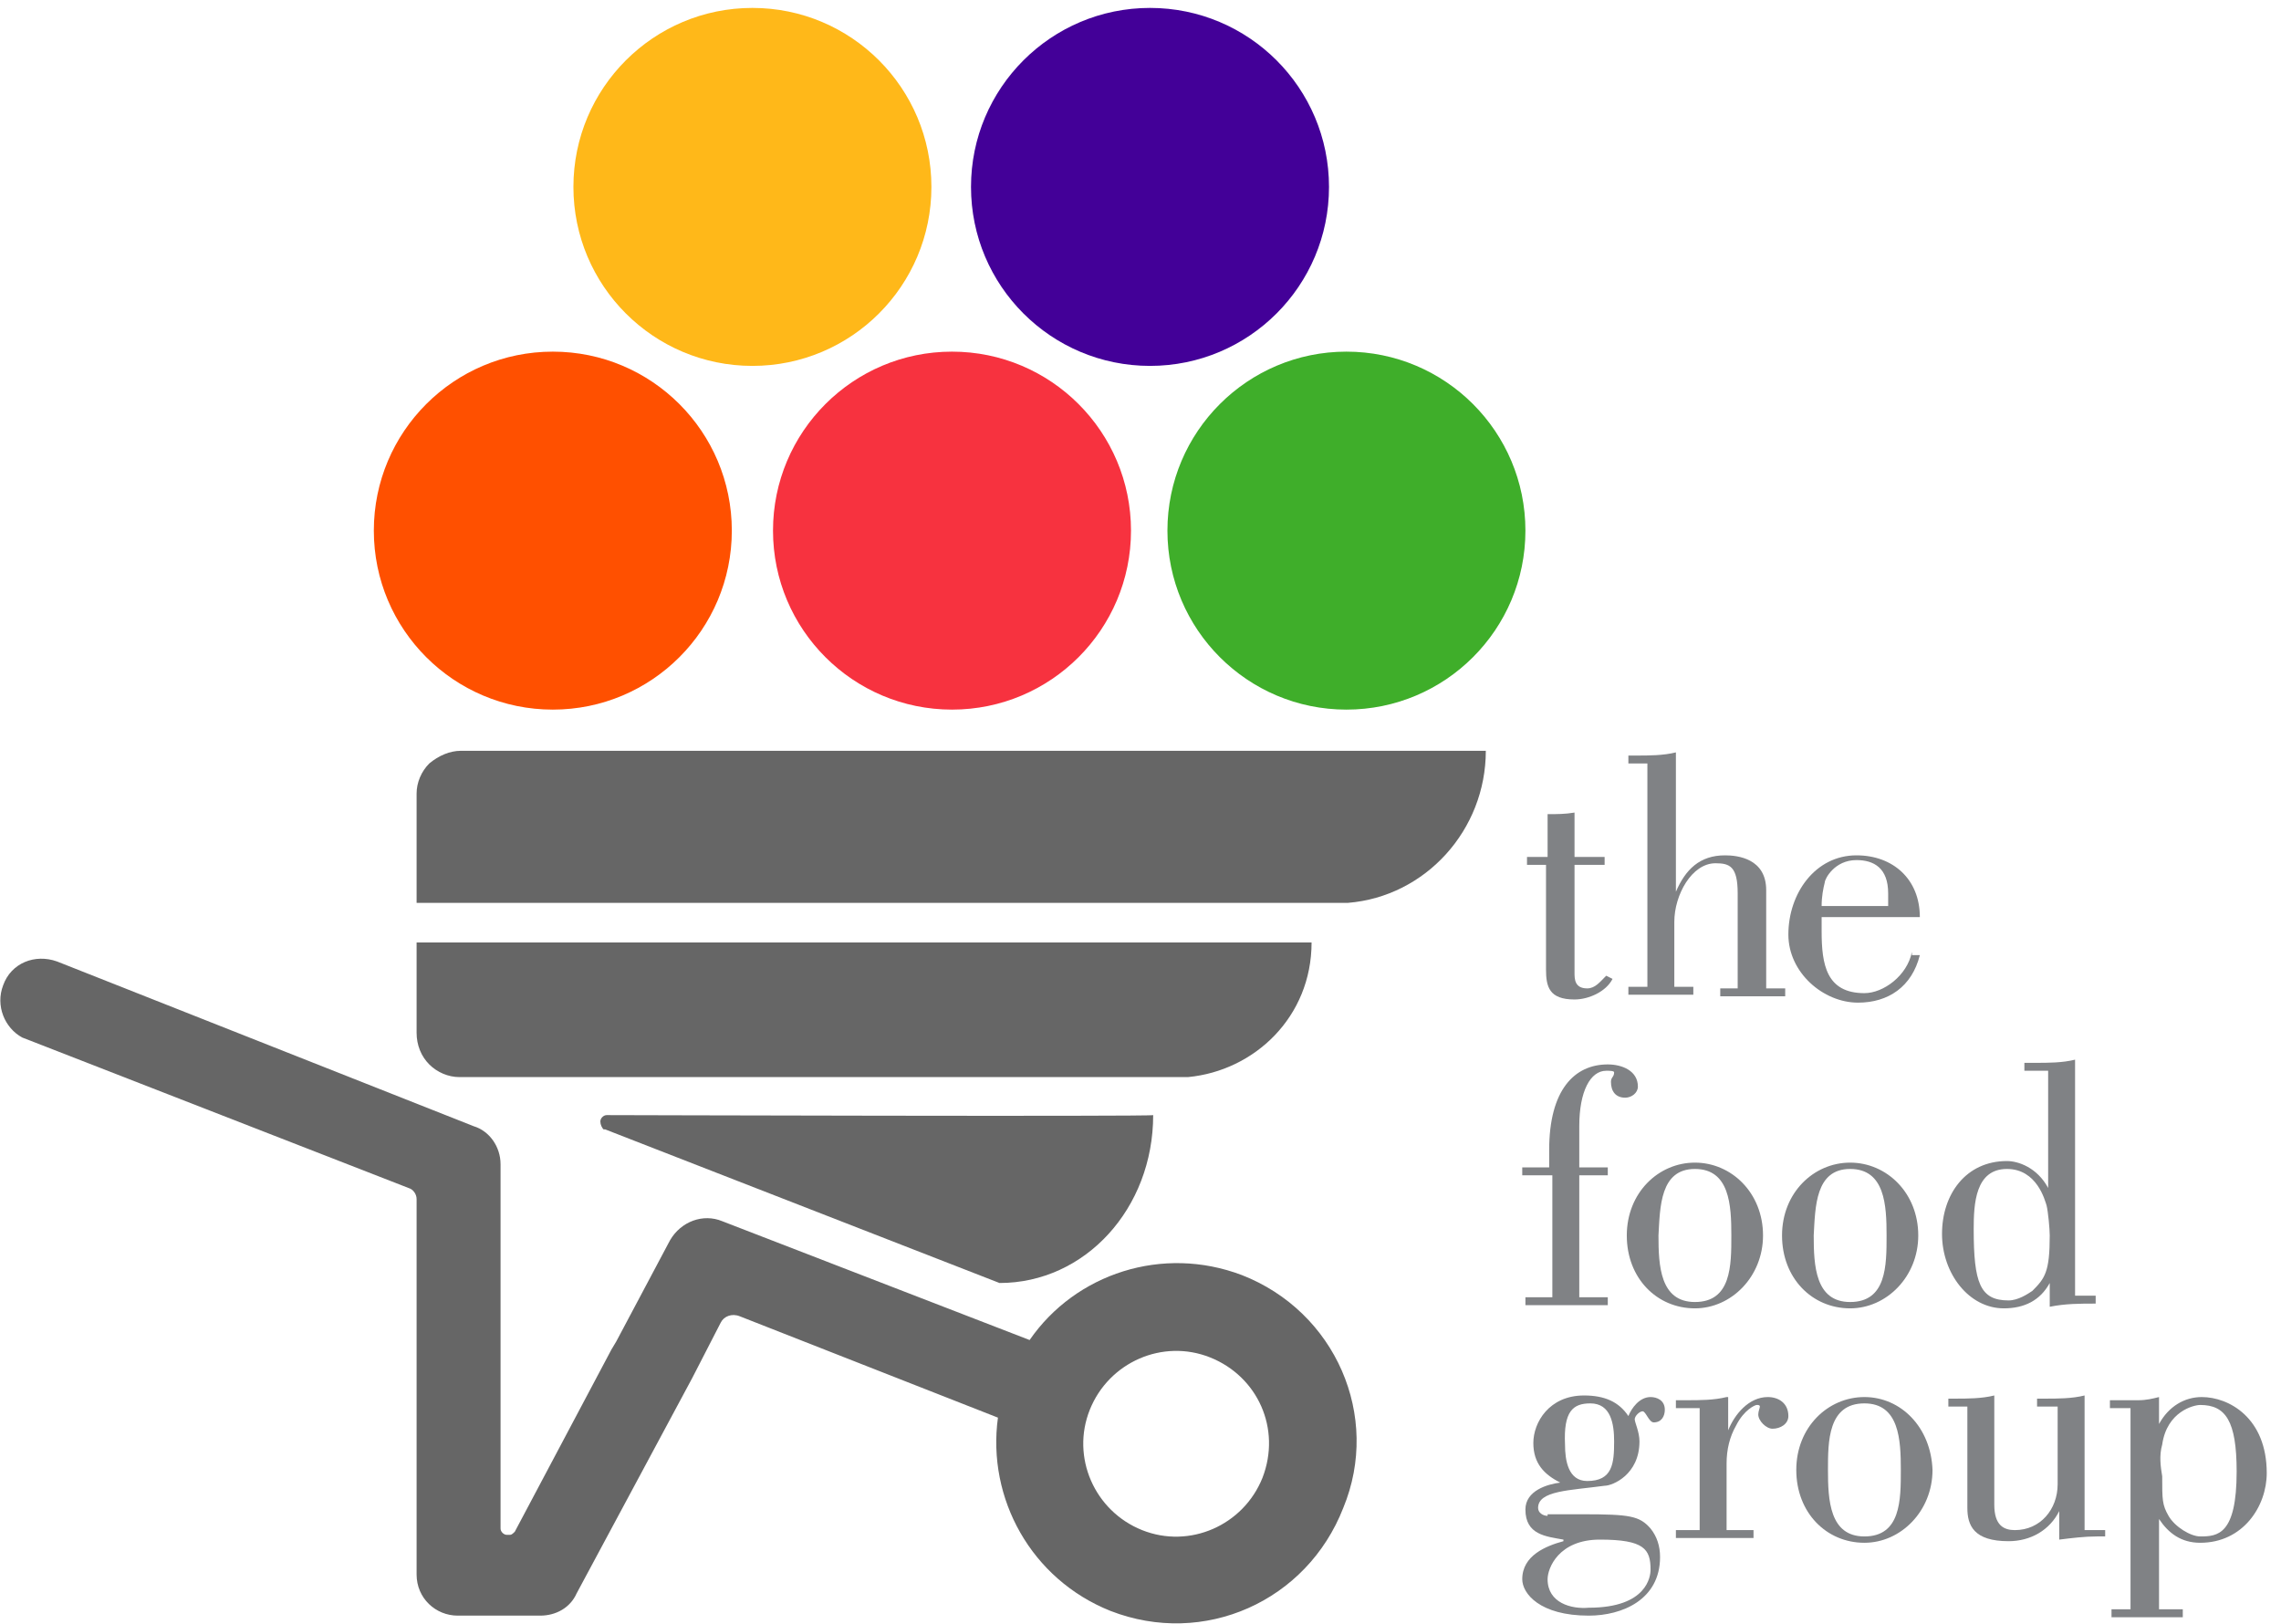
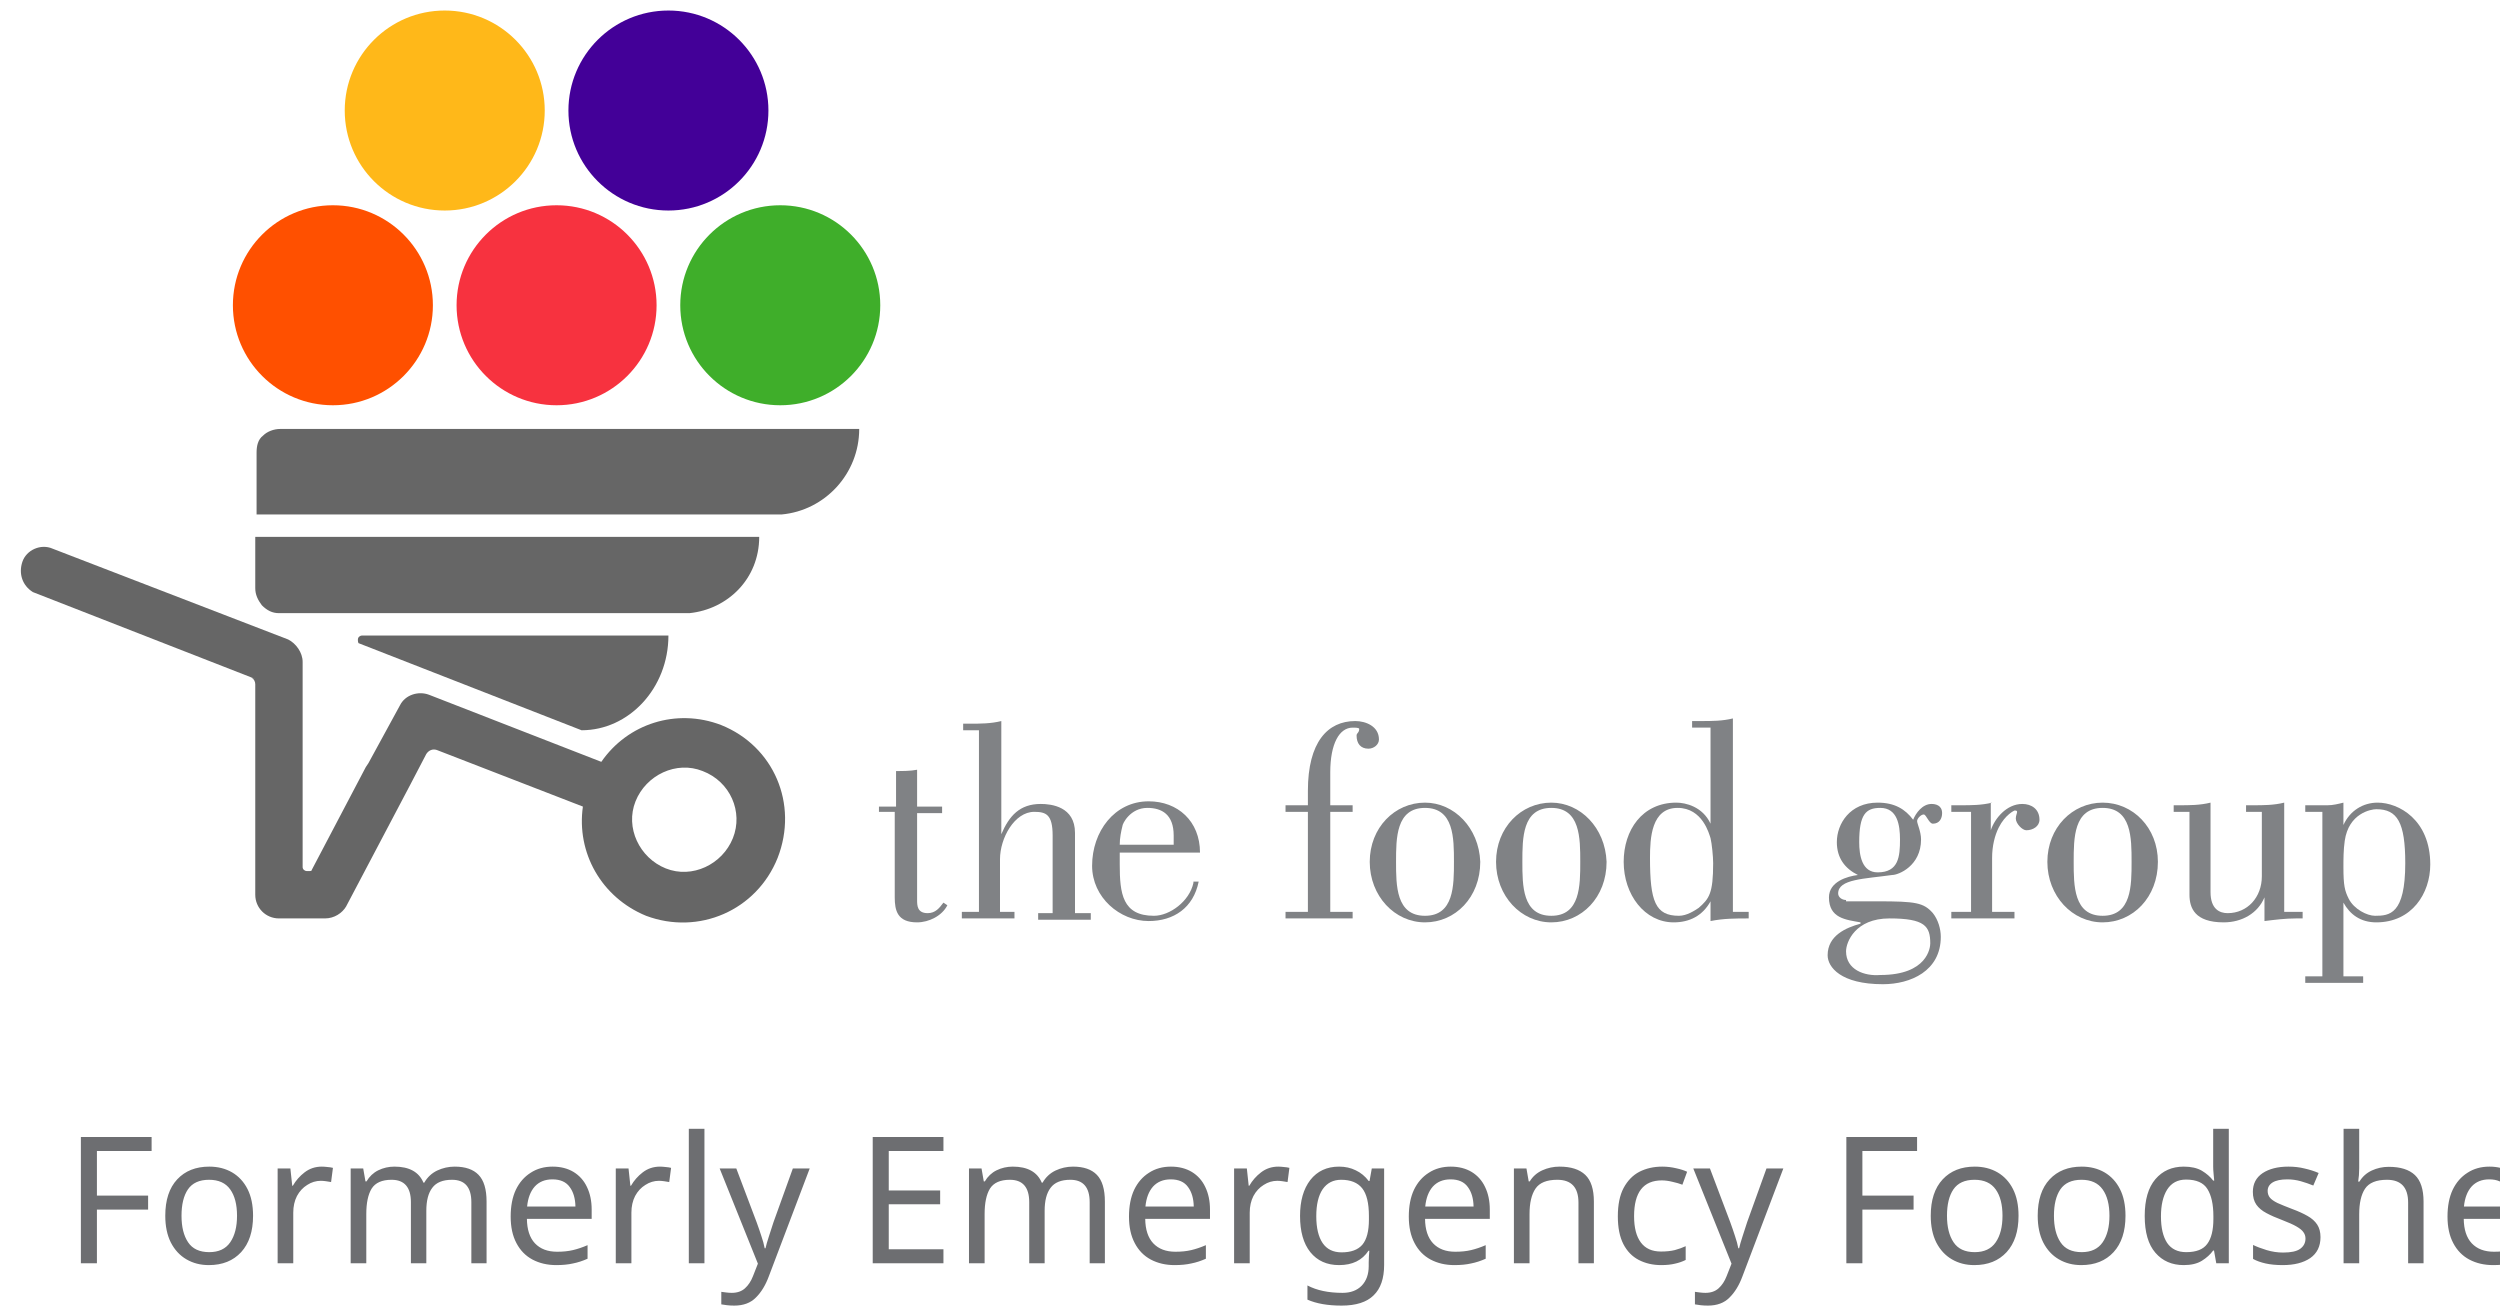
- <svg xmlns="http://www.w3.org/2000/svg" id="Layer_1" viewBox="0 0 144 102.5">
-   <style>.st0{fill-rule:evenodd;clip-rule:evenodd;fill:#808285;} .st1{fill:#666666;} .st2{fill:#F7323F;} .st3{fill:#FF5000;} .st4{fill:#3FAE2A;} .st5{fill:#FFB819;} .st6{fill:#430098;}</style>
-   <g id="XMLID_32_">
-     <g id="XMLID_33_">
-       <g id="XMLID_47_">
-         <g id="XMLID_87_">
-           <path id="XMLID_30_" class="st0" d="M96.3 54.6h1.3v6.6c0 1.1.2 1.9 1.8 1.9.9 0 2-.5 2.4-1.3l-.4-.2c-.4.4-.7.8-1.2.8-.8 0-.8-.6-.8-1v-6.8h1.9v-.5h-1.9v-2.8c-.6.1-1.1.1-1.7.1v2.7h-1.3v.5z" />
+ <svg xmlns="http://www.w3.org/2000/svg" id="Layer_1" viewBox="0 0 190 100">
+   <style>.st0{fill:#666666;} .st1{fill:#F7323F;} .st2{fill:#FF5000;} .st3{fill:#3FAE2A;} .st4{fill:#FFB819;} .st5{fill:#430098;} .st6{fill-rule:evenodd;clip-rule:evenodd;fill:#808285;} .st7{fill:none;} .st8{fill:#6D6E71;} .st9{font-family:'Baskerville-Italic';} .st10{font-size:13.441px;}</style>
+   <g id="XMLID_3_">
+     <g id="XMLID_6_">
+       <g id="XMLID_50_">
+         <g id="XMLID_51_">
+           <g id="XMLID_57_">
+             <path id="XMLID_61_" class="st0" d="M54.8 55.1c-3.4-1.3-7.1-.1-9.1 2.8l-13.1-5.1c-.8-.3-1.8 0-2.2.8L28 58l-.2.3-4.1 7.8c0 .1-.1.1-.2.1h-.2c-.1 0-.3-.1-.3-.3V50.3c0-.7-.5-1.4-1.1-1.7L4 41.7c-.9-.4-2 .1-2.3 1-.3.9 0 1.8.8 2.3l16.9 6.6-.3-.1c.2.1.3.3.3.5v16c0 1 .8 1.8 1.8 1.8h3.5c.7 0 1.3-.4 1.6-.9l4.9-9.3 1.2-2.3c.2-.3.5-.4.8-.3l11.1 4.3c-.5 3.5 1.4 6.9 4.8 8.3 4 1.5 8.4-.4 10-4.4 1.6-4.1-.3-8.5-4.3-10.1zm.9 8.6c-.8 2-3.1 3.1-5.1 2.3-2-.8-3.1-3.1-2.3-5.1.8-2 3.1-3.1 5.1-2.3 2.1.8 3.1 3.1 2.3 5.1z" />
+             <path id="XMLID_60_" class="st0" d="M21.3 32.6c-.5 0-1 .2-1.3.5-.4.3-.5.8-.5 1.3v4.7h39.9c3.3-.3 5.9-3.1 5.9-6.5h-44z" />
+             <path id="XMLID_59_" class="st0" d="M21.2 46.6c-.5 0-.9-.2-1.3-.6-.3-.4-.5-.8-.5-1.3v-3.9h38.3c0 3.2-2.4 5.5-5.3 5.8H21.2z" />
+             <path id="XMLID_58_" class="st0" d="M27.5 48.3c-.1 0-.3.1-.3.3 0 .1 0 .3.1.3l16.9 6.6c3.6 0 6.6-3.2 6.6-7.2H27.5z" />
+           </g>
+           <circle id="XMLID_56_" class="st1" cx="42.3" cy="23.2" r="7.6" />
+           <circle id="XMLID_55_" class="st2" cx="25.3" cy="23.2" r="7.6" />
+           <circle id="XMLID_54_" class="st3" cx="59.3" cy="23.2" r="7.6" />
+           <circle id="XMLID_53_" class="st4" cx="33.8" cy="8.4" r="7.6" />
+           <circle id="XMLID_52_" class="st5" cx="50.8" cy="8.4" r="7.6" />
        </g>
-         <g id="XMLID_85_">
-           <path id="XMLID_29_" class="st0" d="M104 62.3h-1.2v.5h4.1v-.5h-1.2v-4.1c0-1.7 1.1-3.7 2.6-3.7.9 0 1.4.2 1.4 1.9v6h-1.1v.5h4.1v-.5h-1.2v-6.2c0-2-1.8-2.2-2.6-2.2-1.6 0-2.5.9-3.1 2.3v-8.8c-.8.2-1.7.2-2.5.2h-.5v.5h1.2v14.1z" />
-         </g>
-         <g id="XMLID_81_">
-           <path id="XMLID_82_" class="st0" d="M120.7 60.1c-.3 1.5-1.8 2.6-3 2.6-2.4 0-2.7-1.8-2.7-3.9v-.9h6.2c0-2.4-1.7-3.9-4-3.9-2.6 0-4.3 2.4-4.3 5 0 2.4 2.2 4.3 4.4 4.3 1.9 0 3.4-1 3.9-3h-.5zm-5.7-2.9c0-.6.1-1.1.2-1.5 0-.2.6-1.4 2-1.4 1.1 0 2 .5 2 2.1v.8H115z" />
-         </g>
-         <g id="XMLID_66_">
-           <g id="XMLID_79_">
-             <path id="XMLID_26_" class="st0" d="M99.7 73.6v-2.5c0-2.2.7-3.5 1.7-3.5.2 0 .5 0 .5.1 0 .3-.2.3-.2.6 0 .6.3 1 .9 1 .4 0 .8-.3.8-.7 0-1-1-1.4-1.9-1.4-2.1 0-3.7 1.6-3.7 5.4v1.1h-1.7v.5H98v7.7h-1.7v.5h5.2v-.5h-1.8v-7.7h1.8v-.5h-1.8z" />
+       </g>
+       <g id="XMLID_7_">
+         <g id="XMLID_41_">
+           <g id="XMLID_48_">
+             <path id="XMLID_49_" class="st6" d="M66.8 61.7H68v6.5c0 1 .2 1.9 1.7 1.9.9 0 1.9-.5 2.3-1.3l-.3-.2c-.3.4-.6.8-1.2.8-.8 0-.8-.6-.8-1v-6.6h1.9v-.5h-1.9v-2.8c-.5.1-1.1.1-1.6.1v2.7h-1.3v.4z" />
          </g>
-           <g id="XMLID_75_">
-             <path id="XMLID_76_" class="st0" d="M107 73.4c-2.3 0-4.3 1.9-4.3 4.6 0 2.7 1.9 4.6 4.3 4.6 2.3 0 4.3-2 4.3-4.6 0-2.7-2-4.6-4.3-4.6zm0 .4c2.2 0 2.3 2.3 2.3 4.2 0 1.9 0 4.2-2.3 4.2-2.2 0-2.3-2.3-2.3-4.2.1-1.8.1-4.2 2.3-4.2z" />
+           <g id="XMLID_46_">
+             <path id="XMLID_47_" class="st6" d="M74.3 69.3h-1.2v.5h4v-.5H76v-4c0-1.6 1.1-3.6 2.6-3.6.9 0 1.4.2 1.4 1.8v5.9h-1.1v.5h4v-.5h-1.2v-6.1c0-2-1.8-2.2-2.6-2.2-1.6 0-2.4.9-3 2.3v-8.6c-.8.2-1.6.2-2.4.2h-.5v.5h1.2v13.8z" />
          </g>
-           <g id="XMLID_71_">
-             <path id="XMLID_72_" class="st0" d="M116.8 73.4c-2.3 0-4.3 1.9-4.3 4.6 0 2.7 1.9 4.6 4.3 4.6 2.3 0 4.3-2 4.3-4.6 0-2.7-2-4.6-4.3-4.6zm0 .4c2.2 0 2.3 2.3 2.3 4.2 0 1.9 0 4.2-2.3 4.2-2.2 0-2.3-2.3-2.3-4.2.1-1.8.1-4.2 2.3-4.2z" />
-           </g>
-           <g id="XMLID_67_">
-             <path id="XMLID_68_" class="st0" d="M129.2 76.1c.1.4.2 1.5.2 1.9 0 2.3-.3 2.7-1.1 3.5-.3.2-.9.6-1.5.6-1.8 0-2.2-1.1-2.2-4.5 0-1.6.1-3.8 2.1-3.8 1.9 0 2.4 2 2.5 2.3zm1.8 5.7V66.9c-.8.2-1.7.2-2.5.2h-.7v.5h1.5V75c-.7-1.3-1.9-1.7-2.6-1.7-2.6 0-4.1 2.1-4.1 4.6 0 2.5 1.7 4.7 3.9 4.7 1.3 0 2.3-.5 2.9-1.6v1.5c1-.2 1.9-.2 2.9-.2v-.5H131z" />
+           <g id="XMLID_42_">
+             <path id="XMLID_43_" class="st6" d="M90.7 67.1c-.3 1.4-1.8 2.5-3 2.5-2.4 0-2.6-1.7-2.6-3.9v-.9h6.1c0-2.4-1.7-3.9-3.9-3.9-2.6 0-4.3 2.3-4.3 4.9 0 2.4 2.1 4.2 4.3 4.2 1.9 0 3.4-1 3.8-3h-.4zm-5.6-2.9c0-.5.1-1 .2-1.4 0-.2.6-1.4 1.9-1.4 1.1 0 2 .5 2 2.1v.7h-4.1z" />
          </g>
        </g>
-         <g id="XMLID_48_">
-           <g id="XMLID_61_">
-             <path id="XMLID_62_" class="st0" d="M97.7 95.7c-.3 0-.6-.2-.6-.5 0-1.1 2-1.1 4.2-1.4.5 0 2.2-.7 2.2-2.8 0-.6-.3-1.2-.3-1.4 0-.2.3-.5.5-.5s.4.7.7.7c.5 0 .7-.4.7-.8 0-.6-.5-.8-.9-.8-.7 0-1.2.7-1.4 1.2-.6-.9-1.5-1.3-2.8-1.3-2.2 0-3.2 1.7-3.2 3s.7 2 1.7 2.5c-.8.1-2.2.5-2.2 1.7 0 1.6 1.3 1.7 2.4 1.9v.1c-1.1.3-2.6.9-2.6 2.4 0 .9 1.1 2.3 4.2 2.3 2.1 0 4.5-1 4.5-3.7 0-.7-.2-1.3-.6-1.8-.7-.8-1.3-.9-4.3-.9h-2.2zm0 4c0-.7.7-2.5 3.3-2.5 2.8 0 3.2.6 3.2 1.9 0 .4-.2 2.4-3.9 2.4-1.1.1-2.6-.3-2.6-1.8zm2.7-11.1c1.3 0 1.5 1.3 1.5 2.4 0 1.4-.1 2.5-1.7 2.5-1.2 0-1.4-1.3-1.4-2.3-.1-2.1.5-2.6 1.6-2.6z" />
+         <g id="XMLID_26_">
+           <g id="XMLID_39_">
+             <path id="XMLID_40_" class="st6" d="M101.1 61.2v-2.5c0-2.2.7-3.4 1.7-3.4.2 0 .5 0 .5.1 0 .3-.2.3-.2.5 0 .6.3 1 .9 1 .4 0 .8-.3.8-.7 0-1-1-1.4-1.8-1.4-2.1 0-3.6 1.6-3.6 5.3v1.1h-1.7v.5h1.7v7.6h-1.7v.5h5.1v-.5h-1.7v-7.6h1.7v-.5h-1.7z" />
          </g>
-           <g id="XMLID_59_">
-             <path id="XMLID_16_" class="st0" d="M109 88.2c-.8.2-1.7.2-2.5.2h-.7v.5h1.5v7.7h-1.5v.5h4.9v-.5H109v-4.2c0-.9.2-1.7.6-2.4.5-1 1.2-1.3 1.3-1.3.1 0 .2 0 .2.1s-.1.3-.1.5c0 .4.5.9.9.9.5 0 1-.3 1-.8 0-.8-.6-1.2-1.3-1.2-1.2 0-2.1 1.1-2.5 2.1v-2.1z" />
+           <g id="XMLID_35_">
+             <path id="XMLID_36_" class="st6" d="M108.3 61c-2.3 0-4.2 1.9-4.2 4.5s1.9 4.6 4.2 4.6c2.3 0 4.2-1.9 4.2-4.6-.1-2.6-2-4.5-4.2-4.5zm0 .4c2.2 0 2.2 2.3 2.2 4.1 0 1.8 0 4.1-2.2 4.1s-2.2-2.3-2.2-4.1c0-1.8 0-4.1 2.2-4.1z" />
          </g>
-           <g id="XMLID_55_">
-             <path id="XMLID_56_" class="st0" d="M117.7 88.2c-2.3 0-4.3 1.9-4.3 4.6 0 2.7 1.9 4.6 4.3 4.6 2.3 0 4.3-2 4.3-4.6-.1-2.7-2-4.6-4.3-4.6zm0 .4c2.2 0 2.3 2.3 2.3 4.2 0 1.9 0 4.2-2.3 4.2-2.2 0-2.3-2.3-2.3-4.2 0-1.8 0-4.2 2.3-4.2z" />
+           <g id="XMLID_31_">
+             <path id="XMLID_32_" class="st6" d="M117.9 61c-2.3 0-4.2 1.9-4.2 4.5s1.9 4.6 4.2 4.6c2.3 0 4.2-1.9 4.2-4.6-.1-2.6-2-4.5-4.2-4.5zm0 .4c2.2 0 2.2 2.3 2.2 4.1 0 1.8 0 4.1-2.2 4.1s-2.2-2.3-2.2-4.1c0-1.8 0-4.1 2.2-4.1z" />
          </g>
-           <g id="XMLID_53_">
-             <path id="XMLID_13_" class="st0" d="M132.9 96.6h-1.3v-8.5c-.8.2-1.7.2-2.5.2h-.5v.5h1.3v4.9c0 1.6-1.1 2.9-2.7 2.9-.7 0-1.3-.3-1.3-1.6v-6.9c-.8.2-1.7.2-2.5.2h-.4v.5h1.2v6.4c0 1.1.4 2.1 2.6 2.1 1.4 0 2.6-.7 3.2-1.9v1.8c.8-.1 1.6-.2 2.4-.2h.5v-.4z" />
+           <g id="XMLID_27_">
+             <path id="XMLID_28_" class="st6" d="M130 63.7c.1.4.2 1.4.2 1.9 0 2.3-.3 2.7-1.1 3.4-.3.2-.9.6-1.5.6-1.8 0-2.2-1.1-2.2-4.4 0-1.5.1-3.8 2.1-3.8 1.9 0 2.4 2 2.5 2.3zm1.7 5.6V54.6c-.8.2-1.6.2-2.4.2h-.7v.5h1.4v7.3c-.6-1.3-1.9-1.6-2.6-1.6-2.6 0-4 2.1-4 4.5 0 2.5 1.6 4.6 3.8 4.6 1.2 0 2.2-.5 2.8-1.6V70c1-.2 1.9-.2 2.9-.2v-.5h-1.2z" />
          </g>
-           <g id="XMLID_49_">
-             <path id="XMLID_50_" class="st0" d="M134.6 101.6h-1.3v.5h4.5v-.5h-1.5v-5.7c.6.9 1.4 1.5 2.6 1.5 2.7 0 4.2-2.3 4.2-4.4 0-3.5-2.4-4.8-4.1-4.8-1.1 0-2.1.6-2.7 1.7v-1.7c-.4.1-.8.2-1.3.2h-1.8v.5h1.3v12.7zm1.9-10.4c.3-2.1 2-2.5 2.4-2.5 1.6 0 2.3 1 2.3 4.2 0 4-1.2 4.1-2.3 4.1-.6 0-1.6-.6-2-1.3-.4-.7-.4-1-.4-2.5-.1-.6-.2-1.3 0-2z" />
+         </g>
+         <g id="XMLID_8_">
+           <g id="XMLID_21_">
+             <path id="XMLID_22_" class="st6" d="M140.3 68.4c-.3 0-.6-.2-.6-.5 0-1.1 2-1.1 4.1-1.4.5 0 2.2-.7 2.2-2.7 0-.6-.3-1.2-.3-1.4 0-.2.3-.5.5-.5s.4.7.7.7c.5 0 .7-.4.7-.8 0-.6-.5-.7-.8-.7-.7 0-1.2.7-1.4 1.2-.6-.8-1.4-1.3-2.7-1.3-2.1 0-3.1 1.6-3.1 3 0 1.2.6 2 1.6 2.5-.8.1-2.2.5-2.2 1.7 0 1.6 1.3 1.7 2.4 1.9v.1c-1.1.3-2.5.9-2.5 2.4 0 .9 1 2.2 4.2 2.2 2.1 0 4.4-1 4.4-3.6 0-.6-.2-1.3-.6-1.8-.7-.8-1.3-.9-4.2-.9h-2.4zm0 3.9c0-.7.7-2.5 3.3-2.5 2.7 0 3.1.6 3.1 1.9 0 .3-.2 2.4-3.8 2.4-1.2.1-2.6-.4-2.6-1.8zm2.6-10.9c1.3 0 1.5 1.3 1.5 2.4 0 1.3-.1 2.5-1.7 2.5-1.2 0-1.4-1.3-1.4-2.3 0-2.1.5-2.6 1.6-2.6z" />
+           </g>
+           <g id="XMLID_19_">
+             <path id="XMLID_20_" class="st6" d="M151.4 61c-.8.2-1.6.2-2.4.2h-.7v.5h1.5v7.6h-1.5v.5h4.8v-.5h-1.7v-4.1c0-.9.2-1.7.5-2.3.5-1 1.2-1.3 1.2-1.3.1 0 .2 0 .2.1s-.1.3-.1.5c0 .4.5.9.8.9.5 0 1-.3 1-.8 0-.8-.6-1.2-1.3-1.2-1.2 0-2.1 1.1-2.4 2V61z" />
+           </g>
+           <g id="XMLID_15_">
+             <path id="XMLID_16_" class="st6" d="M159.8 61c-2.3 0-4.2 1.9-4.2 4.5s1.9 4.6 4.2 4.6c2.3 0 4.2-1.9 4.2-4.6 0-2.6-1.9-4.5-4.2-4.5zm0 .4c2.2 0 2.2 2.3 2.2 4.1 0 1.8 0 4.1-2.2 4.1s-2.2-2.3-2.2-4.1c0-1.8 0-4.1 2.2-4.1z" />
+           </g>
+           <g id="XMLID_13_">
+             <path id="XMLID_14_" class="st6" d="M174.8 69.3h-1.2V61c-.8.2-1.6.2-2.4.2h-.5v.5h1.2v4.9c0 1.6-1.1 2.8-2.6 2.8-.6 0-1.3-.3-1.3-1.6V61c-.8.2-1.6.2-2.4.2h-.4v.5h1.2V68c0 1 .4 2.1 2.6 2.1 1.4 0 2.6-.7 3.1-1.9V70c.8-.1 1.6-.2 2.4-.2h.5v-.5z" />
+           </g>
+           <g id="XMLID_9_">
+             <path id="XMLID_10_" class="st6" d="M176.5 74.2h-1.3v.5h4.4v-.5h-1.5v-5.6c.5.9 1.3 1.5 2.5 1.5 2.7 0 4.1-2.2 4.1-4.4 0-3.4-2.4-4.7-4-4.7-1.1 0-2.1.6-2.6 1.7V61c-.4.1-.8.2-1.2.2h-1.7v.5h1.3v12.5zm1.7-10.3c.3-2.1 2-2.4 2.4-2.4 1.6 0 2.2 1 2.2 4.1 0 3.9-1.2 4-2.3 4-.6 0-1.6-.5-2-1.3-.3-.6-.4-1-.4-2.4 0-.6 0-1.3.1-2z" />
          </g>
        </g>
      </g>
-       <g id="XMLID_34_">
-         <g id="XMLID_40_">
-           <path id="XMLID_44_" class="st1" d="M78.4 80.5c-5-1.9-10.5-.1-13.4 4.1l-19.4-7.5c-1.2-.5-2.6 0-3.3 1.2l-3.4 6.4-.3.5-6.1 11.5c-.1.1-.2.2-.3.2H32c-.2 0-.4-.2-.4-.4v-23c0-1.1-.7-2.1-1.7-2.4L3.6 60.7c-1.4-.5-2.9.1-3.4 1.5-.5 1.3.1 2.7 1.2 3.3l24.9 9.7-.5-.2c.3.1.5.4.5.7v23.7c0 1.5 1.2 2.6 2.6 2.6h5.2c1 0 1.9-.5 2.3-1.4L43.7 87l1.8-3.5c.2-.4.7-.6 1.2-.4L63 89.5c-.7 5.1 2.1 10.2 7.1 12.2 5.9 2.3 12.4-.6 14.7-6.5 2.4-5.8-.5-12.4-6.4-14.7zm1.3 12.8c-1.2 3-4.6 4.5-7.6 3.3-3-1.2-4.5-4.6-3.3-7.6 1.2-3 4.6-4.5 7.6-3.3 3 1.2 4.5 4.5 3.3 7.6z" />
-           <path id="XMLID_8_" class="st1" d="M29.1 47.4c-.7 0-1.4.3-2 .8-.5.5-.8 1.2-.8 1.9V57h58.8c4.9-.4 8.7-4.6 8.7-9.6H29.1z" />
-           <path id="XMLID_7_" class="st1" d="M29 68c-.7 0-1.4-.3-1.9-.8s-.8-1.2-.8-2v-5.7h56.5c0 4.7-3.6 8.1-7.8 8.5H29z" />
-           <path id="XMLID_6_" class="st1" d="M38.3 70.4c-.2 0-.4.2-.4.4s.1.4.2.5h.1L63.1 81c5.4 0 9.7-4.7 9.7-10.6-.1.1-34.5 0-34.5 0z" />
-         </g>
-         <circle id="XMLID_5_" class="st2" cx="60.1" cy="33.5" r="11.3" />
-         <circle id="XMLID_4_" class="st3" cx="34.9" cy="33.5" r="11.3" />
-         <circle id="XMLID_3_" class="st4" cx="85" cy="33.5" r="11.3" />
-         <circle id="XMLID_2_" class="st5" cx="47.5" cy="11.8" r="11.3" />
-         <circle id="XMLID_1_" class="st6" cx="72.6" cy="11.8" r="11.3" />
-       </g>
    </g>
+     <path id="XMLID_1_" class="st7" d="M4.8 87h263.4v34H4.8z" />
+     <text id="XMLID_4_" transform="translate(4.85 96.007)" class="st8 st9 st10">Formerly Emergency Foodshelf Network</text>
  </g>
</svg>
